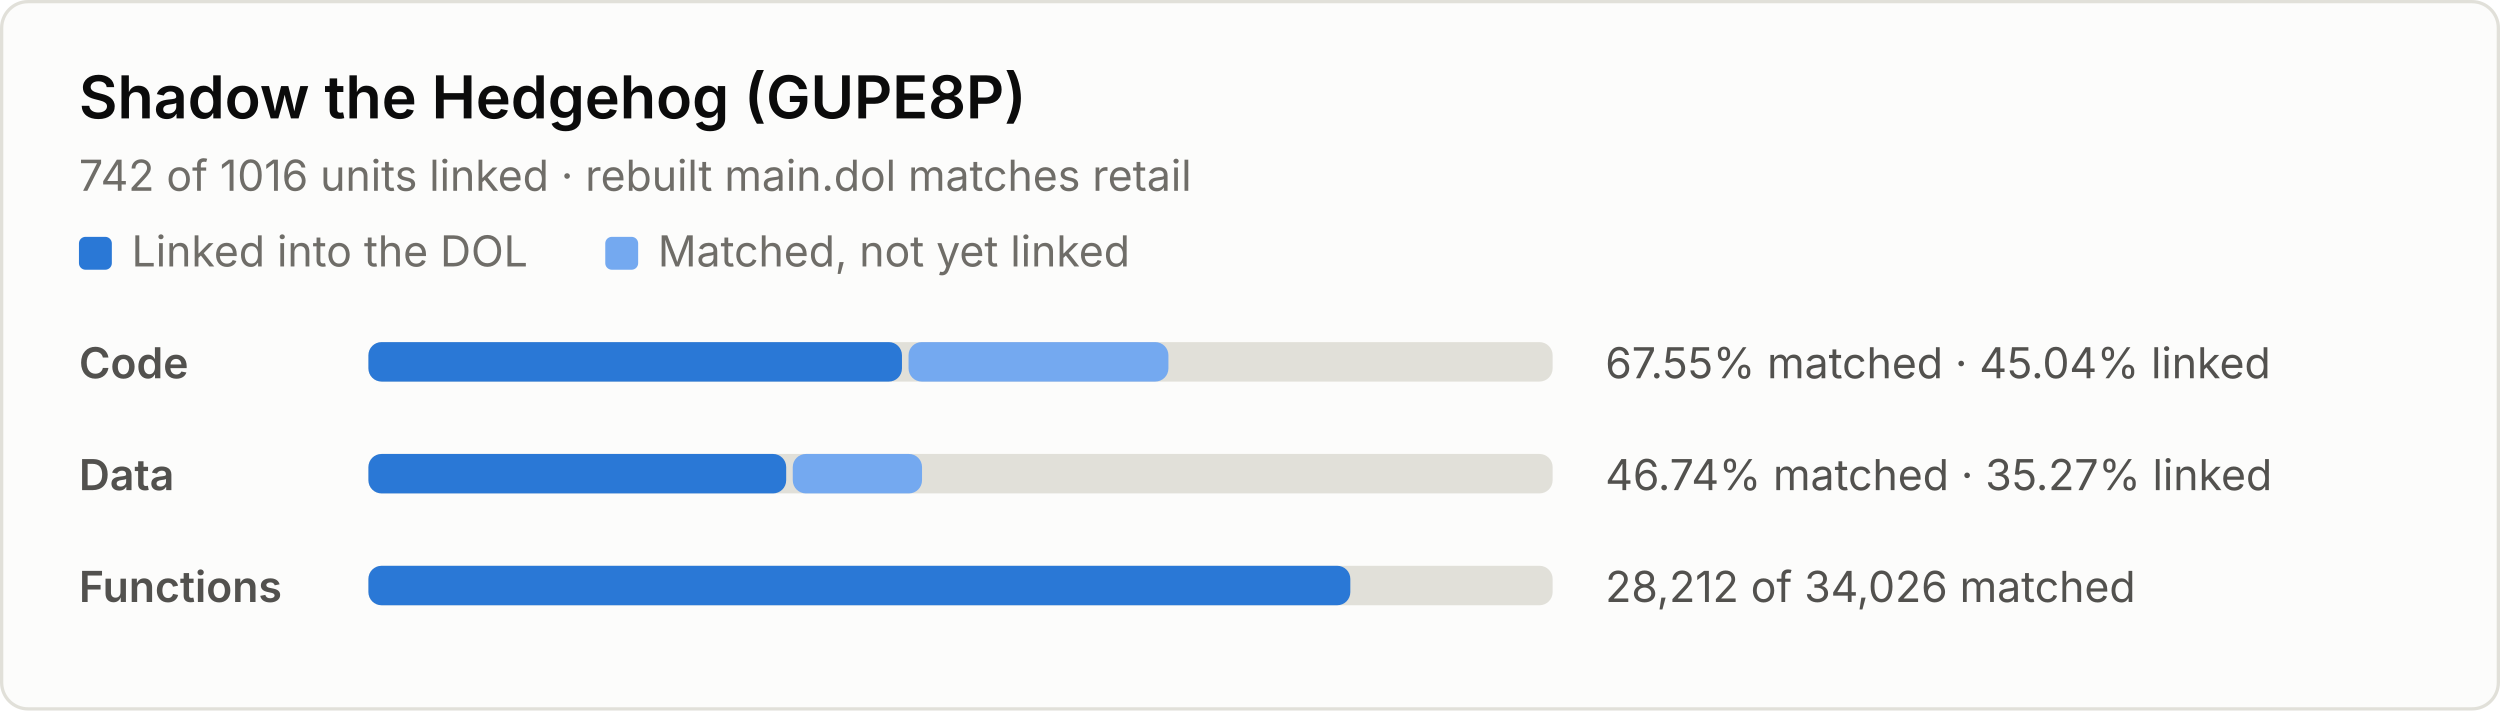
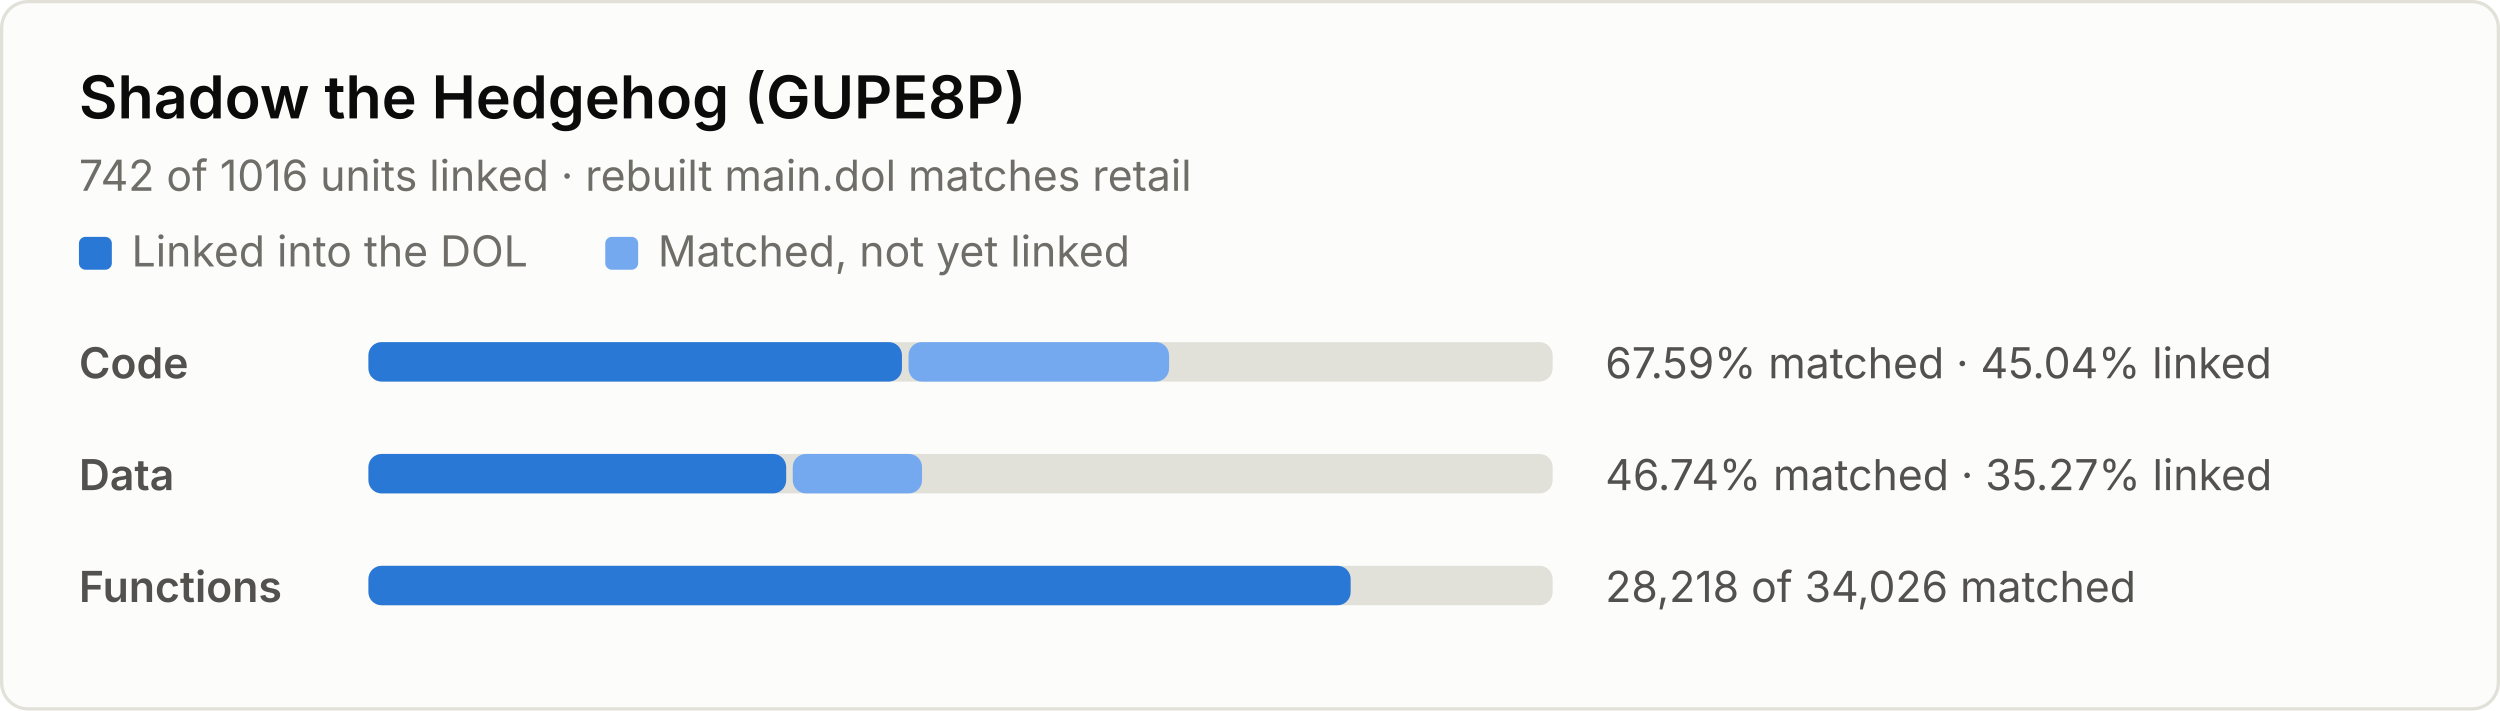
- <svg xmlns="http://www.w3.org/2000/svg" width="760" height="216" viewBox="0 0 760 216" role="img" aria-label="Decompilation progress: 67.55% of code matched, 45.04% linked">
+ <svg xmlns="http://www.w3.org/2000/svg" width="760" height="216" viewBox="0 0 760 216" role="img" aria-label="Decompilation progress: 67.59% of code matched, 45.04% linked">
  <style>
.bg { fill: #fcfcfb; stroke: #e1e0d9; }
.title { fill: #0b0b0b; font: 600 18px system-ui, -apple-system, "Segoe UI", sans-serif; }
.sub, .label, .nums, .key { font: 13px system-ui, -apple-system, "Segoe UI", sans-serif; }
.sub, .key { fill: #6f6d68; }
.label { fill: #52514e; font-weight: 600; }
.nums { fill: #52514e; font-variant-numeric: tabular-nums; }
.track { fill: #e1e0d9; }
.linked { fill: #2a78d6; }
.matched { fill: #74a9f0; }
@media (prefers-color-scheme: dark) {
  .bg { fill: #1a1a19; stroke: #2c2c2a; }
  .title { fill: #f0efec; }
  .sub, .key { fill: #9a988f; }
  .label, .nums { fill: #c3c2b7; }
  .track { fill: #2c2c2a; }
  .linked { fill: #4a94ec; }
  .matched { fill: #2260b0; }
}
</style>
  <rect class="bg" x="0.5" y="0.5" width="759" height="215" rx="8" />
  <text class="title" x="24" y="36">Shadow the Hedgehog (GUPE8P)</text>
  <text class="sub" x="24" y="58">742 of 1016 units linked · rebuilt main.dol matches retail</text>
  <rect class="linked" x="24" y="72" width="10" height="10" rx="2" />
  <text class="key" x="40" y="81">Linked into the DOL</text>
  <rect class="matched" x="184" y="72" width="10" height="10" rx="2" />
  <text class="key" x="200" y="81">Matched, not yet linked</text>
  <text class="label" x="24" y="115">Code</text>
  <rect class="track" x="112" y="104" width="360" height="12" rx="4" />
  <rect class="linked" x="112" y="104" width="162.2" height="12" rx="4" />
-   <rect class="matched" x="276.2" y="104" width="79.0" height="12" rx="4" />
-   <text class="nums" x="488" y="115">67.55% matched · 45.04% linked</text>
+   <rect class="matched" x="276.2" y="104" width="79.2" height="12" rx="4" />
+   <text class="nums" x="488" y="115">67.59% matched · 45.04% linked</text>
  <text class="label" x="24" y="149">Data</text>
  <rect class="track" x="112" y="138" width="360" height="12" rx="4" />
  <rect class="linked" x="112" y="138" width="127.0" height="12" rx="4" />
  <rect class="matched" x="241.0" y="138" width="39.3" height="12" rx="4" />
  <text class="nums" x="488" y="149">46.74% matched · 35.27% linked</text>
  <text class="label" x="24" y="183">Functions</text>
  <rect class="track" x="112" y="172" width="360" height="12" rx="4" />
-   <rect class="linked" x="112" y="172" width="298.5" height="12" rx="4" />
-   <text class="nums" x="488" y="183">28,212 of 34,026 matched</text>
+   <rect class="linked" x="112" y="172" width="298.6" height="12" rx="4" />
+   <text class="nums" x="488" y="183">28,218 of 34,026 matched</text>
</svg>
